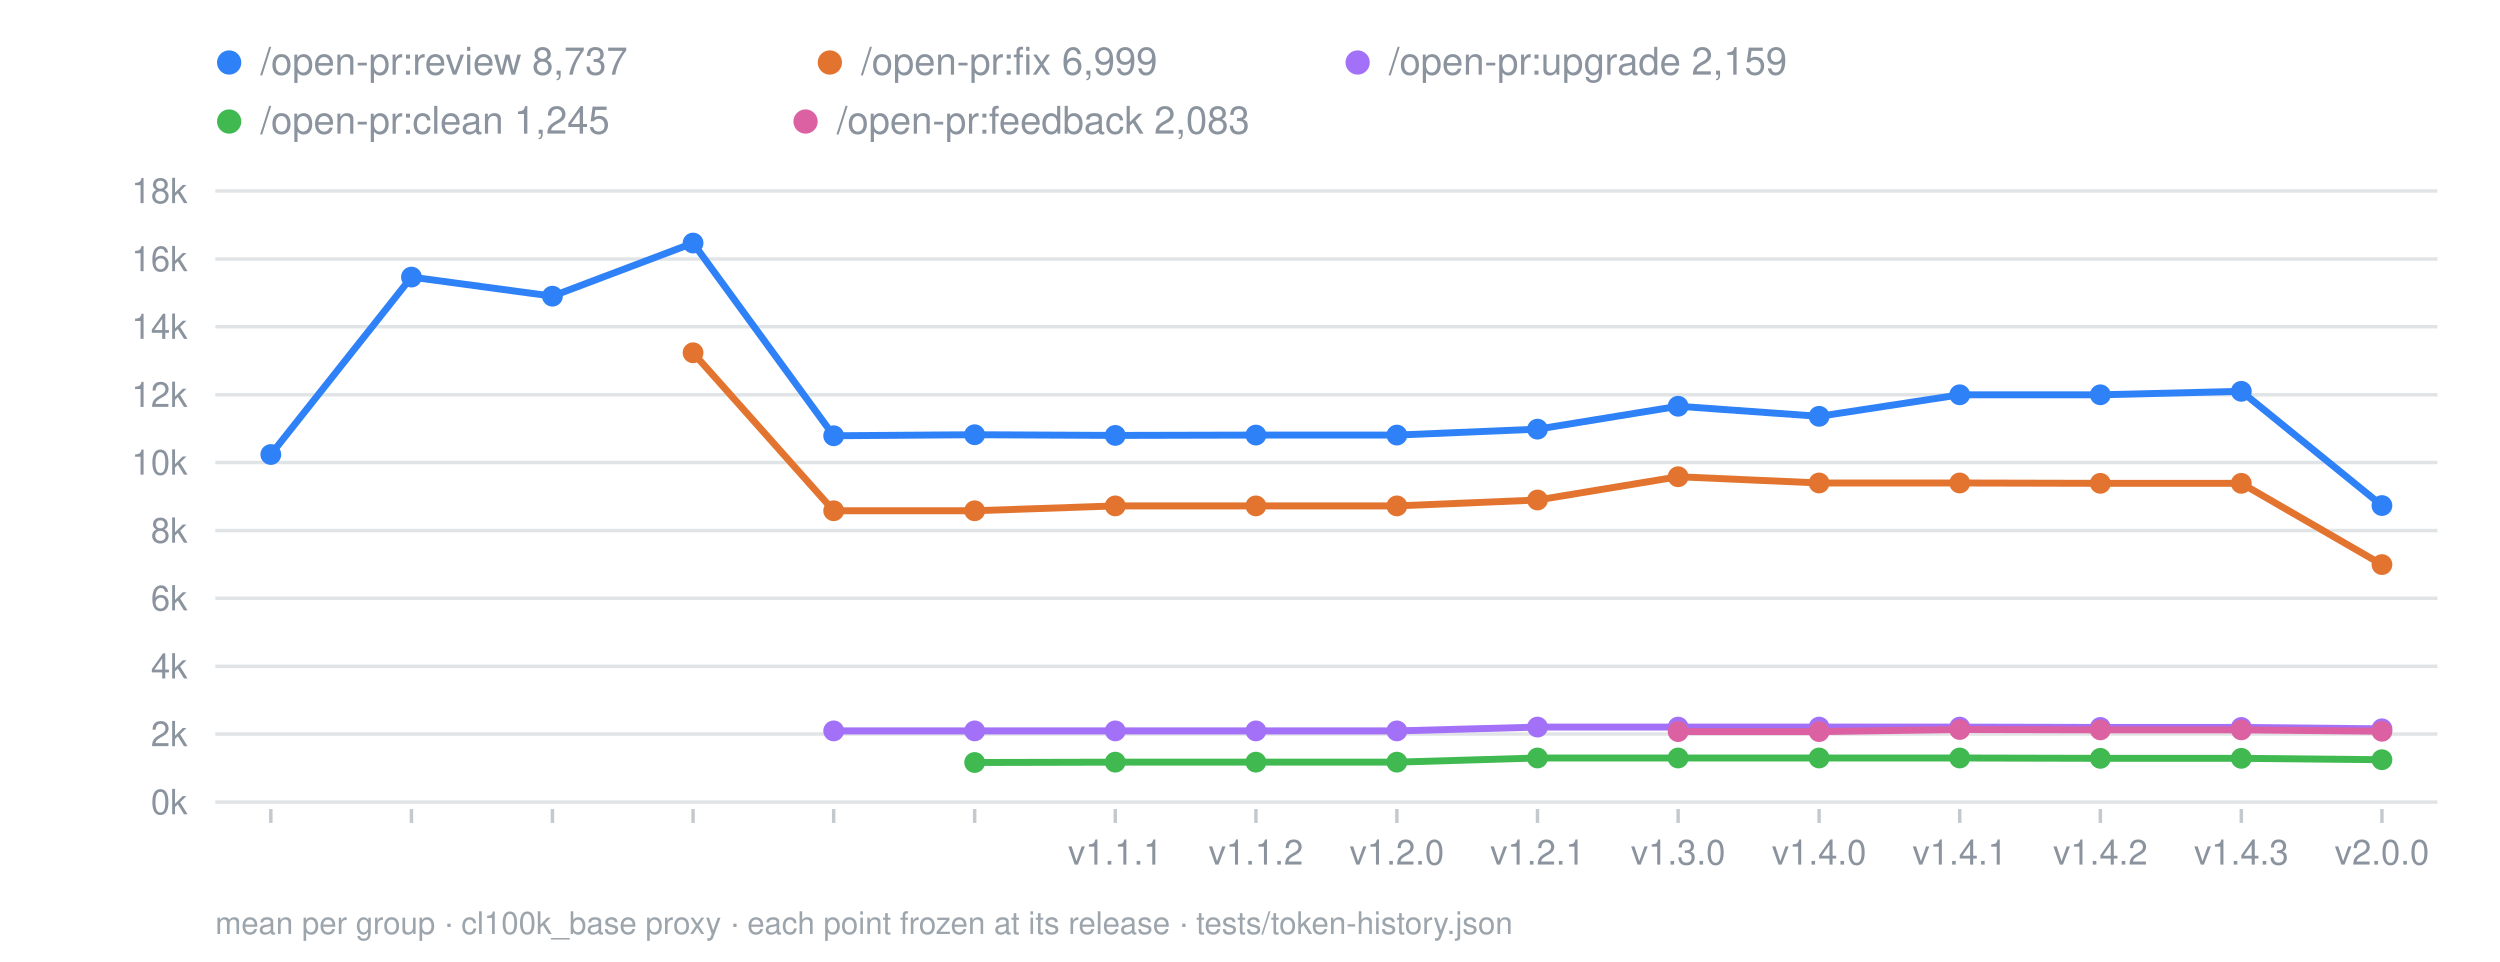
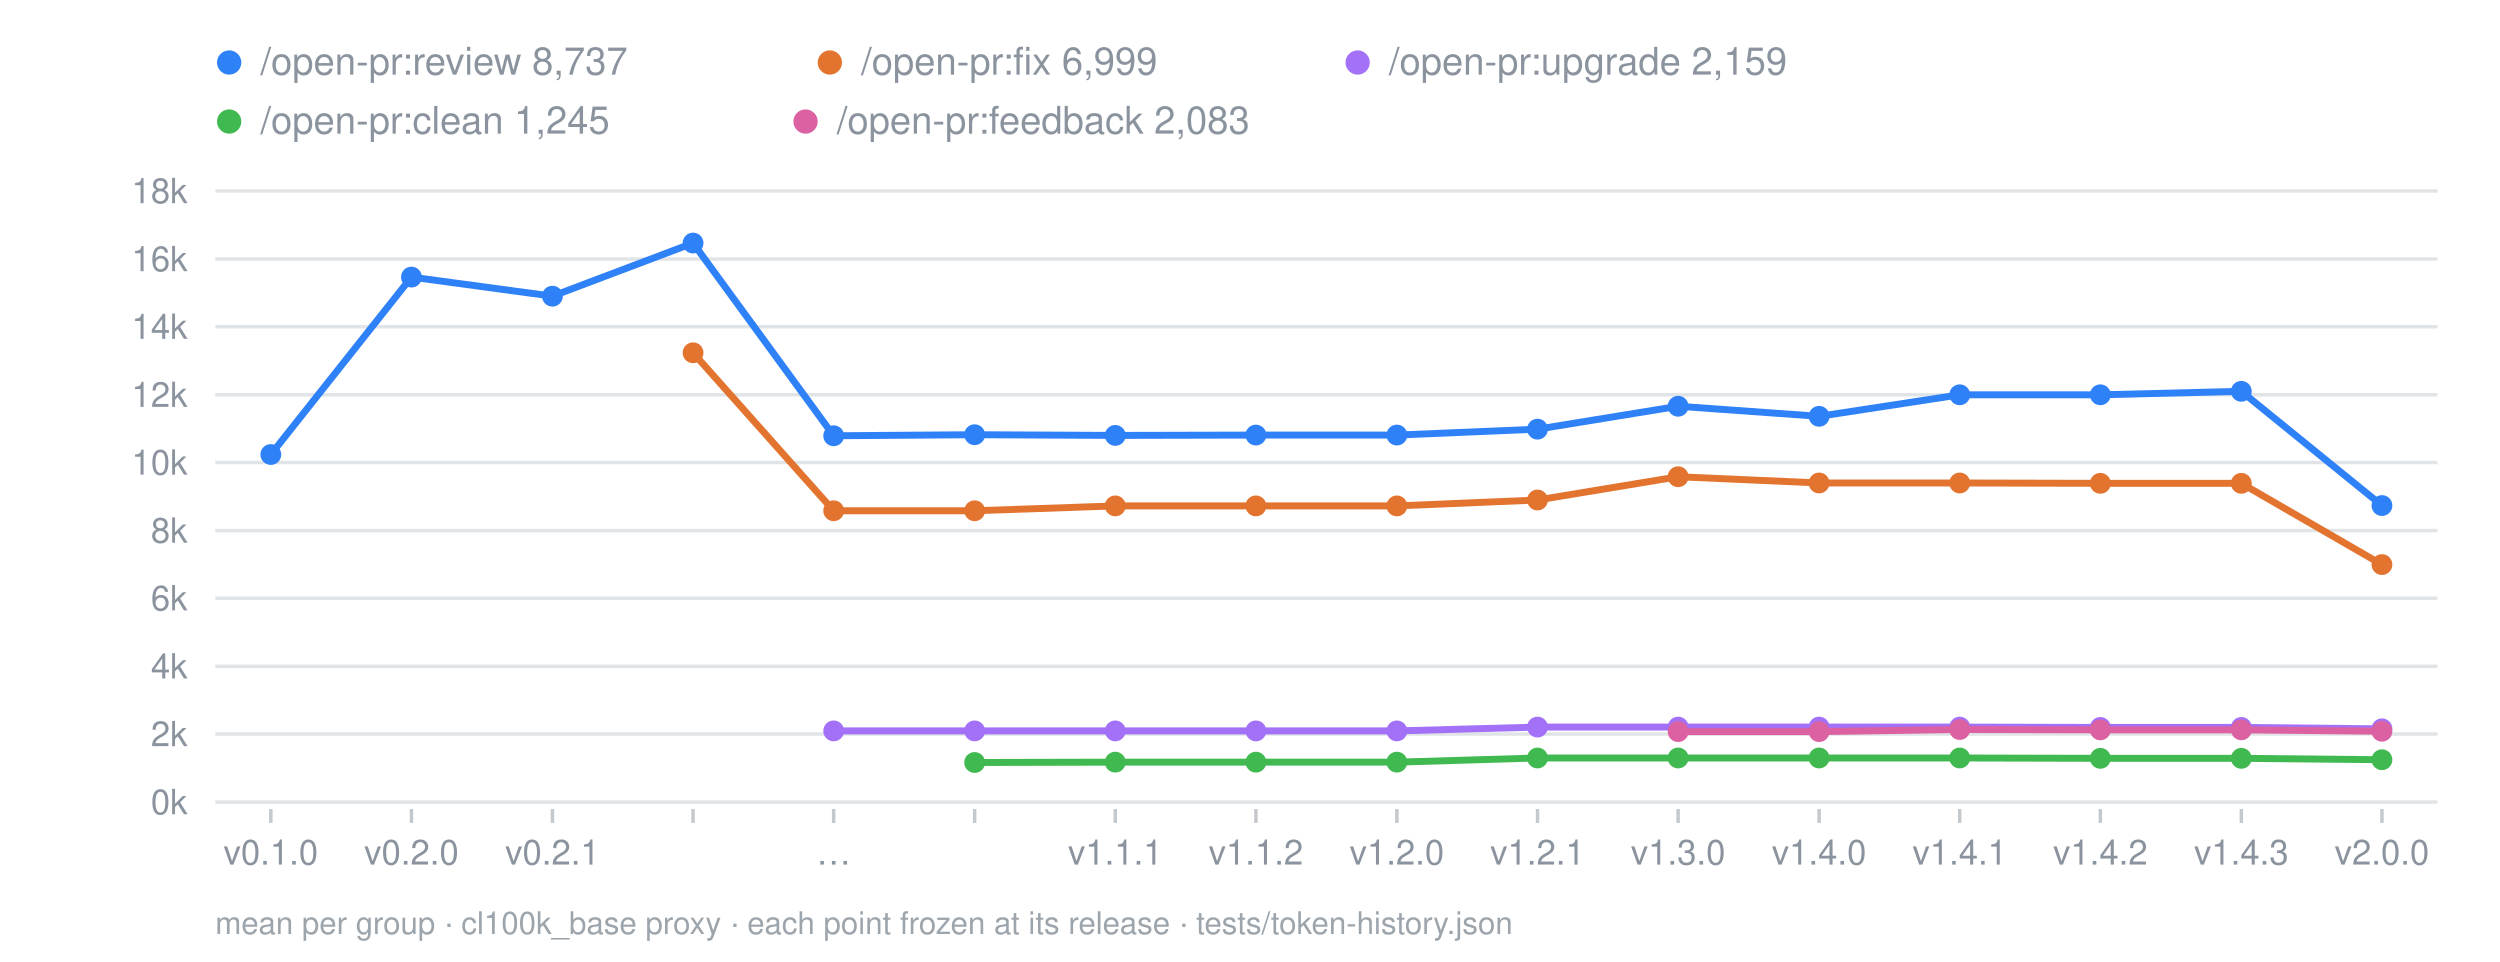
<svg xmlns="http://www.w3.org/2000/svg" viewBox="0 0 720 277" width="720" height="277" font-family="system-ui,-apple-system,Segoe UI,Helvetica,Arial,sans-serif" role="img" aria-label="Context cost per release, one line per command">
  <line x1="62" y1="231.0" x2="702" y2="231.0" stroke="#8b949e" stroke-opacity="0.25" />
  <text x="54" y="234.5" text-anchor="end" font-size="10" fill="#8b949e">0k</text>
  <line x1="62" y1="211.4" x2="702" y2="211.4" stroke="#8b949e" stroke-opacity="0.25" />
  <text x="54" y="214.9" text-anchor="end" font-size="10" fill="#8b949e">2k</text>
  <line x1="62" y1="191.9" x2="702" y2="191.9" stroke="#8b949e" stroke-opacity="0.25" />
  <text x="54" y="195.4" text-anchor="end" font-size="10" fill="#8b949e">4k</text>
  <line x1="62" y1="172.3" x2="702" y2="172.3" stroke="#8b949e" stroke-opacity="0.25" />
  <text x="54" y="175.8" text-anchor="end" font-size="10" fill="#8b949e">6k</text>
  <line x1="62" y1="152.8" x2="702" y2="152.8" stroke="#8b949e" stroke-opacity="0.25" />
  <text x="54" y="156.3" text-anchor="end" font-size="10" fill="#8b949e">8k</text>
  <line x1="62" y1="133.2" x2="702" y2="133.2" stroke="#8b949e" stroke-opacity="0.25" />
  <text x="54" y="136.7" text-anchor="end" font-size="10" fill="#8b949e">10k</text>
  <line x1="62" y1="113.7" x2="702" y2="113.7" stroke="#8b949e" stroke-opacity="0.25" />
  <text x="54" y="117.2" text-anchor="end" font-size="10" fill="#8b949e">12k</text>
  <line x1="62" y1="94.1" x2="702" y2="94.1" stroke="#8b949e" stroke-opacity="0.25" />
  <text x="54" y="97.6" text-anchor="end" font-size="10" fill="#8b949e">14k</text>
  <line x1="62" y1="74.6" x2="702" y2="74.6" stroke="#8b949e" stroke-opacity="0.25" />
  <text x="54" y="78.1" text-anchor="end" font-size="10" fill="#8b949e">16k</text>
  <line x1="62" y1="55.0" x2="702" y2="55.0" stroke="#8b949e" stroke-opacity="0.25" />
  <text x="54" y="58.5" text-anchor="end" font-size="10" fill="#8b949e">18k</text>
  <line x1="78.0" y1="233.0" x2="78.0" y2="237.0" stroke="#8b949e" stroke-opacity="0.5" />
+   <text x="78.0" y="249.0" text-anchor="middle" font-size="10" fill="#8b949e">v0.1.0</text>
  <line x1="118.5" y1="233.0" x2="118.5" y2="237.0" stroke="#8b949e" stroke-opacity="0.5" />
+   <text x="118.5" y="249.0" text-anchor="middle" font-size="10" fill="#8b949e">v0.2.0</text>
  <line x1="159.1" y1="233.0" x2="159.1" y2="237.0" stroke="#8b949e" stroke-opacity="0.5" />
+   <text x="159.1" y="249.0" text-anchor="middle" font-size="10" fill="#8b949e">v0.2.1</text>
  <line x1="199.6" y1="233.0" x2="199.6" y2="237.0" stroke="#8b949e" stroke-opacity="0.5" />
  <line x1="240.1" y1="233.0" x2="240.1" y2="237.0" stroke="#8b949e" stroke-opacity="0.5" />
  <line x1="280.7" y1="233.0" x2="280.7" y2="237.0" stroke="#8b949e" stroke-opacity="0.5" />
  <line x1="321.2" y1="233.0" x2="321.2" y2="237.0" stroke="#8b949e" stroke-opacity="0.5" />
  <text x="321.2" y="249.0" text-anchor="middle" font-size="10" fill="#8b949e">v1.1.1</text>
  <line x1="361.7" y1="233.0" x2="361.7" y2="237.0" stroke="#8b949e" stroke-opacity="0.5" />
  <text x="361.7" y="249.0" text-anchor="middle" font-size="10" fill="#8b949e">v1.1.2</text>
  <line x1="402.3" y1="233.0" x2="402.3" y2="237.0" stroke="#8b949e" stroke-opacity="0.5" />
  <text x="402.3" y="249.0" text-anchor="middle" font-size="10" fill="#8b949e">v1.2.0</text>
  <line x1="442.8" y1="233.0" x2="442.8" y2="237.0" stroke="#8b949e" stroke-opacity="0.5" />
  <text x="442.8" y="249.0" text-anchor="middle" font-size="10" fill="#8b949e">v1.2.1</text>
  <line x1="483.3" y1="233.0" x2="483.3" y2="237.0" stroke="#8b949e" stroke-opacity="0.5" />
  <text x="483.3" y="249.0" text-anchor="middle" font-size="10" fill="#8b949e">v1.3.0</text>
  <line x1="523.9" y1="233.0" x2="523.9" y2="237.0" stroke="#8b949e" stroke-opacity="0.5" />
  <text x="523.9" y="249.0" text-anchor="middle" font-size="10" fill="#8b949e">v1.4.0</text>
  <line x1="564.4" y1="233.0" x2="564.4" y2="237.0" stroke="#8b949e" stroke-opacity="0.5" />
  <text x="564.4" y="249.0" text-anchor="middle" font-size="10" fill="#8b949e">v1.4.1</text>
  <line x1="604.9" y1="233.0" x2="604.9" y2="237.0" stroke="#8b949e" stroke-opacity="0.5" />
  <text x="604.9" y="249.0" text-anchor="middle" font-size="10" fill="#8b949e">v1.4.2</text>
  <line x1="645.5" y1="233.0" x2="645.5" y2="237.0" stroke="#8b949e" stroke-opacity="0.5" />
  <text x="645.5" y="249.0" text-anchor="middle" font-size="10" fill="#8b949e">v1.4.3</text>
  <line x1="686.0" y1="233.0" x2="686.0" y2="237.0" stroke="#8b949e" stroke-opacity="0.5" />
  <text x="686.0" y="249.0" text-anchor="middle" font-size="10" fill="#8b949e">v2.0.0</text>
+   <text x="240.1" y="249.0" text-anchor="middle" font-size="10" fill="#8b949e">…</text>
  <polyline points="78.0,130.9 118.5,79.8 159.1,85.3 199.6,70.0 240.1,125.5 280.7,125.2 321.2,125.4 361.7,125.3 402.3,125.3 442.8,123.6 483.3,117.0 523.9,119.9 564.4,113.7 604.9,113.7 645.5,112.7 686.0,145.6" fill="none" stroke="#2f81f7" stroke-width="2" stroke-linejoin="round" />
  <circle cx="78.0" cy="130.9" r="3" fill="#2f81f7" />
  <circle cx="118.5" cy="79.8" r="3" fill="#2f81f7" />
  <circle cx="159.1" cy="85.3" r="3" fill="#2f81f7" />
  <circle cx="199.6" cy="70.0" r="3" fill="#2f81f7" />
  <circle cx="240.1" cy="125.5" r="3" fill="#2f81f7" />
  <circle cx="280.7" cy="125.2" r="3" fill="#2f81f7" />
  <circle cx="321.2" cy="125.4" r="3" fill="#2f81f7" />
  <circle cx="361.7" cy="125.3" r="3" fill="#2f81f7" />
  <circle cx="402.3" cy="125.3" r="3" fill="#2f81f7" />
  <circle cx="442.8" cy="123.6" r="3" fill="#2f81f7" />
  <circle cx="483.3" cy="117.0" r="3" fill="#2f81f7" />
  <circle cx="523.9" cy="119.9" r="3" fill="#2f81f7" />
  <circle cx="564.4" cy="113.7" r="3" fill="#2f81f7" />
  <circle cx="604.9" cy="113.7" r="3" fill="#2f81f7" />
  <circle cx="645.5" cy="112.7" r="3" fill="#2f81f7" />
  <circle cx="686.0" cy="145.6" r="3" fill="#2f81f7" />
  <polyline points="199.6,101.6 240.1,147.1 280.7,147.1 321.2,145.7 361.7,145.7 402.3,145.7 442.8,144.0 483.3,137.3 523.9,139.1 564.4,139.1 604.9,139.2 645.5,139.2 686.0,162.6" fill="none" stroke="#e3742f" stroke-width="2" stroke-linejoin="round" />
  <circle cx="199.6" cy="101.6" r="3" fill="#e3742f" />
  <circle cx="240.1" cy="147.1" r="3" fill="#e3742f" />
  <circle cx="280.7" cy="147.1" r="3" fill="#e3742f" />
  <circle cx="321.2" cy="145.7" r="3" fill="#e3742f" />
  <circle cx="361.7" cy="145.7" r="3" fill="#e3742f" />
  <circle cx="402.3" cy="145.7" r="3" fill="#e3742f" />
  <circle cx="442.8" cy="144.0" r="3" fill="#e3742f" />
  <circle cx="483.3" cy="137.3" r="3" fill="#e3742f" />
  <circle cx="523.9" cy="139.1" r="3" fill="#e3742f" />
  <circle cx="564.4" cy="139.1" r="3" fill="#e3742f" />
  <circle cx="604.9" cy="139.2" r="3" fill="#e3742f" />
  <circle cx="645.5" cy="139.2" r="3" fill="#e3742f" />
  <circle cx="686.0" cy="162.6" r="3" fill="#e3742f" />
  <polyline points="240.1,210.5 280.7,210.5 321.2,210.5 361.7,210.5 402.3,210.5 442.8,209.4 483.3,209.4 523.9,209.4 564.4,209.4 604.9,209.5 645.5,209.5 686.0,209.9" fill="none" stroke="#a371f7" stroke-width="2" stroke-linejoin="round" />
  <circle cx="240.1" cy="210.5" r="3" fill="#a371f7" />
  <circle cx="280.7" cy="210.5" r="3" fill="#a371f7" />
  <circle cx="321.2" cy="210.5" r="3" fill="#a371f7" />
  <circle cx="361.7" cy="210.5" r="3" fill="#a371f7" />
  <circle cx="402.3" cy="210.5" r="3" fill="#a371f7" />
  <circle cx="442.8" cy="209.4" r="3" fill="#a371f7" />
  <circle cx="483.3" cy="209.4" r="3" fill="#a371f7" />
  <circle cx="523.9" cy="209.4" r="3" fill="#a371f7" />
  <circle cx="564.4" cy="209.4" r="3" fill="#a371f7" />
  <circle cx="604.9" cy="209.5" r="3" fill="#a371f7" />
  <circle cx="645.5" cy="209.5" r="3" fill="#a371f7" />
  <circle cx="686.0" cy="209.9" r="3" fill="#a371f7" />
  <polyline points="280.7,219.6 321.2,219.5 361.7,219.5 402.3,219.5 442.8,218.3 483.3,218.3 523.9,218.3 564.4,218.3 604.9,218.4 645.5,218.4 686.0,218.8" fill="none" stroke="#3fb950" stroke-width="2" stroke-linejoin="round" />
  <circle cx="280.7" cy="219.6" r="3" fill="#3fb950" />
  <circle cx="321.2" cy="219.5" r="3" fill="#3fb950" />
  <circle cx="361.7" cy="219.5" r="3" fill="#3fb950" />
  <circle cx="402.3" cy="219.5" r="3" fill="#3fb950" />
  <circle cx="442.8" cy="218.3" r="3" fill="#3fb950" />
  <circle cx="483.3" cy="218.3" r="3" fill="#3fb950" />
  <circle cx="523.9" cy="218.3" r="3" fill="#3fb950" />
  <circle cx="564.4" cy="218.3" r="3" fill="#3fb950" />
  <circle cx="604.9" cy="218.4" r="3" fill="#3fb950" />
  <circle cx="645.5" cy="218.4" r="3" fill="#3fb950" />
  <circle cx="686.0" cy="218.8" r="3" fill="#3fb950" />
  <polyline points="483.3,210.7 523.9,210.7 564.4,210.1 604.9,210.2 645.5,210.2 686.0,210.6" fill="none" stroke="#db61a2" stroke-width="2" stroke-linejoin="round" />
  <circle cx="483.3" cy="210.7" r="3" fill="#db61a2" />
  <circle cx="523.9" cy="210.7" r="3" fill="#db61a2" />
  <circle cx="564.4" cy="210.1" r="3" fill="#db61a2" />
  <circle cx="604.9" cy="210.2" r="3" fill="#db61a2" />
  <circle cx="645.5" cy="210.2" r="3" fill="#db61a2" />
  <circle cx="686.0" cy="210.6" r="3" fill="#db61a2" />
  <circle cx="66" cy="18" r="3.5" fill="#2f81f7" />
  <text x="75" y="21.5" font-size="11" fill="#8b949e">/open-pr:review 8,737</text>
  <circle cx="239.0" cy="18" r="3.5" fill="#e3742f" />
  <text x="248.0" y="21.5" font-size="11" fill="#8b949e">/open-pr:fix 6,999</text>
  <circle cx="391.0" cy="18" r="3.5" fill="#a371f7" />
  <text x="400.0" y="21.5" font-size="11" fill="#8b949e">/open-pr:upgrade 2,159</text>
  <circle cx="66" cy="35" r="3.5" fill="#3fb950" />
  <text x="75" y="38.5" font-size="11" fill="#8b949e">/open-pr:clean 1,245</text>
  <circle cx="232.0" cy="35" r="3.5" fill="#db61a2" />
  <text x="241.0" y="38.5" font-size="11" fill="#8b949e">/open-pr:feedback 2,083</text>
  <text x="62" y="269" font-size="9" fill="#8b949e" fill-opacity="0.85">mean per group · cl100k_base proxy · each point frozen at its release · tests/token-history.json</text>
</svg>
